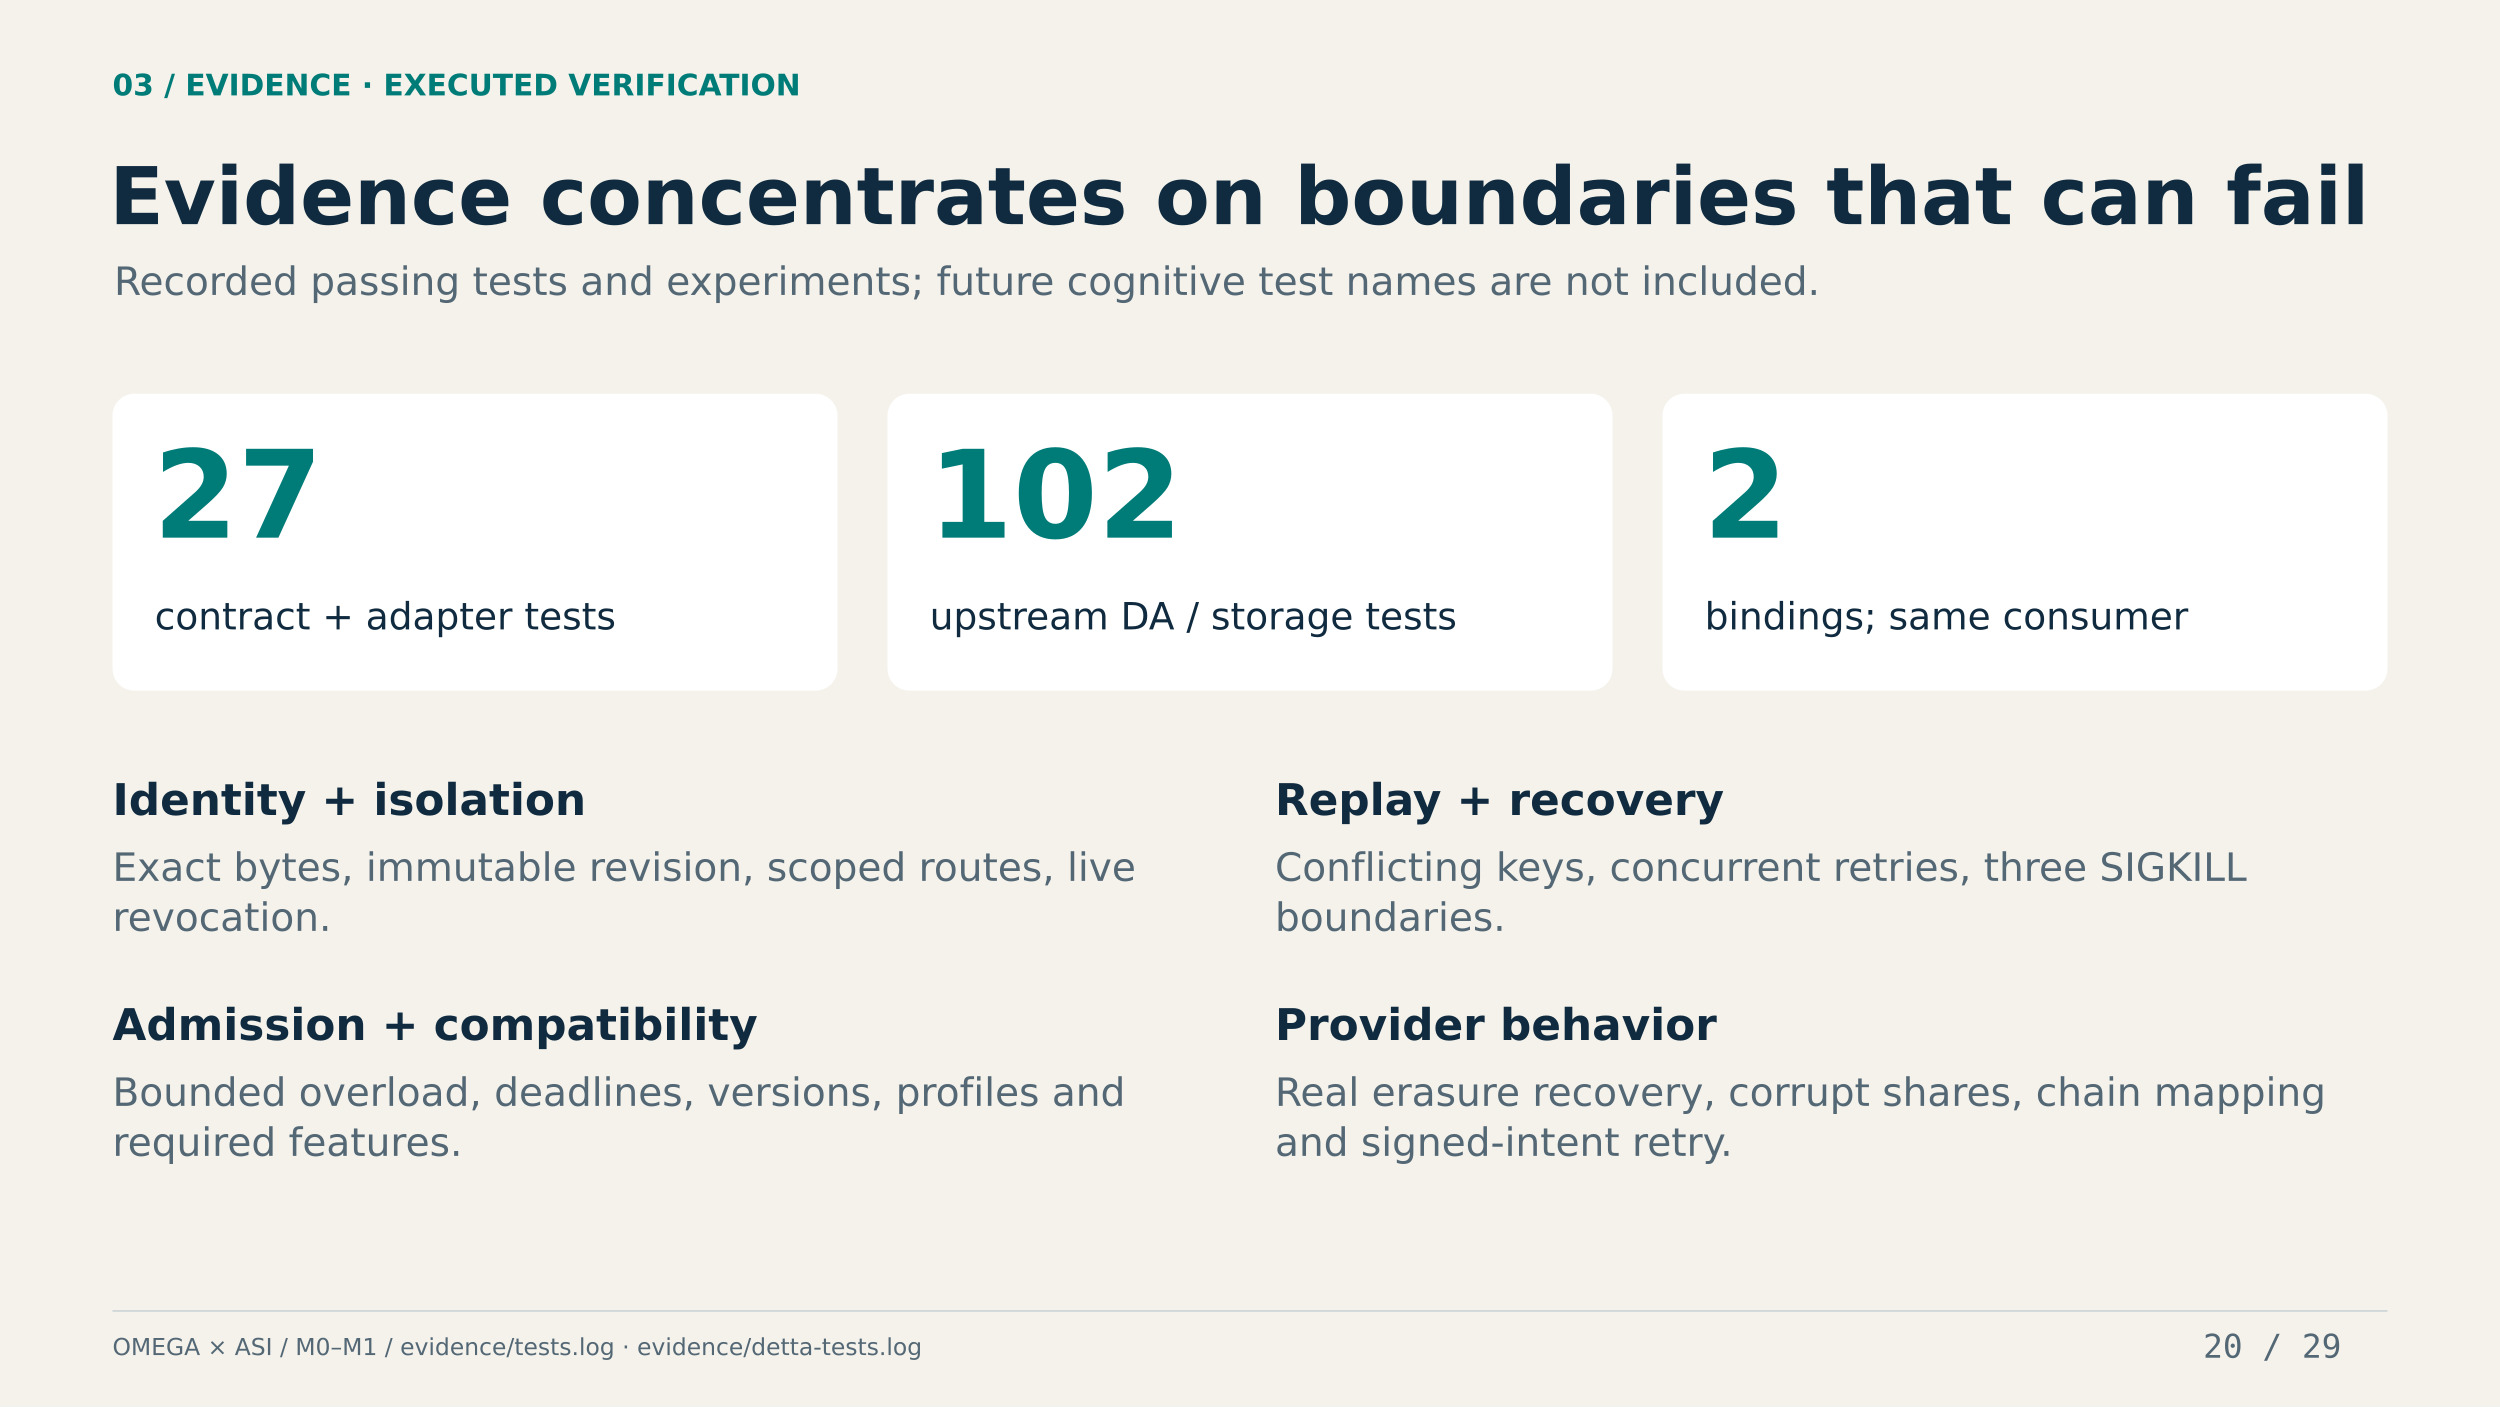
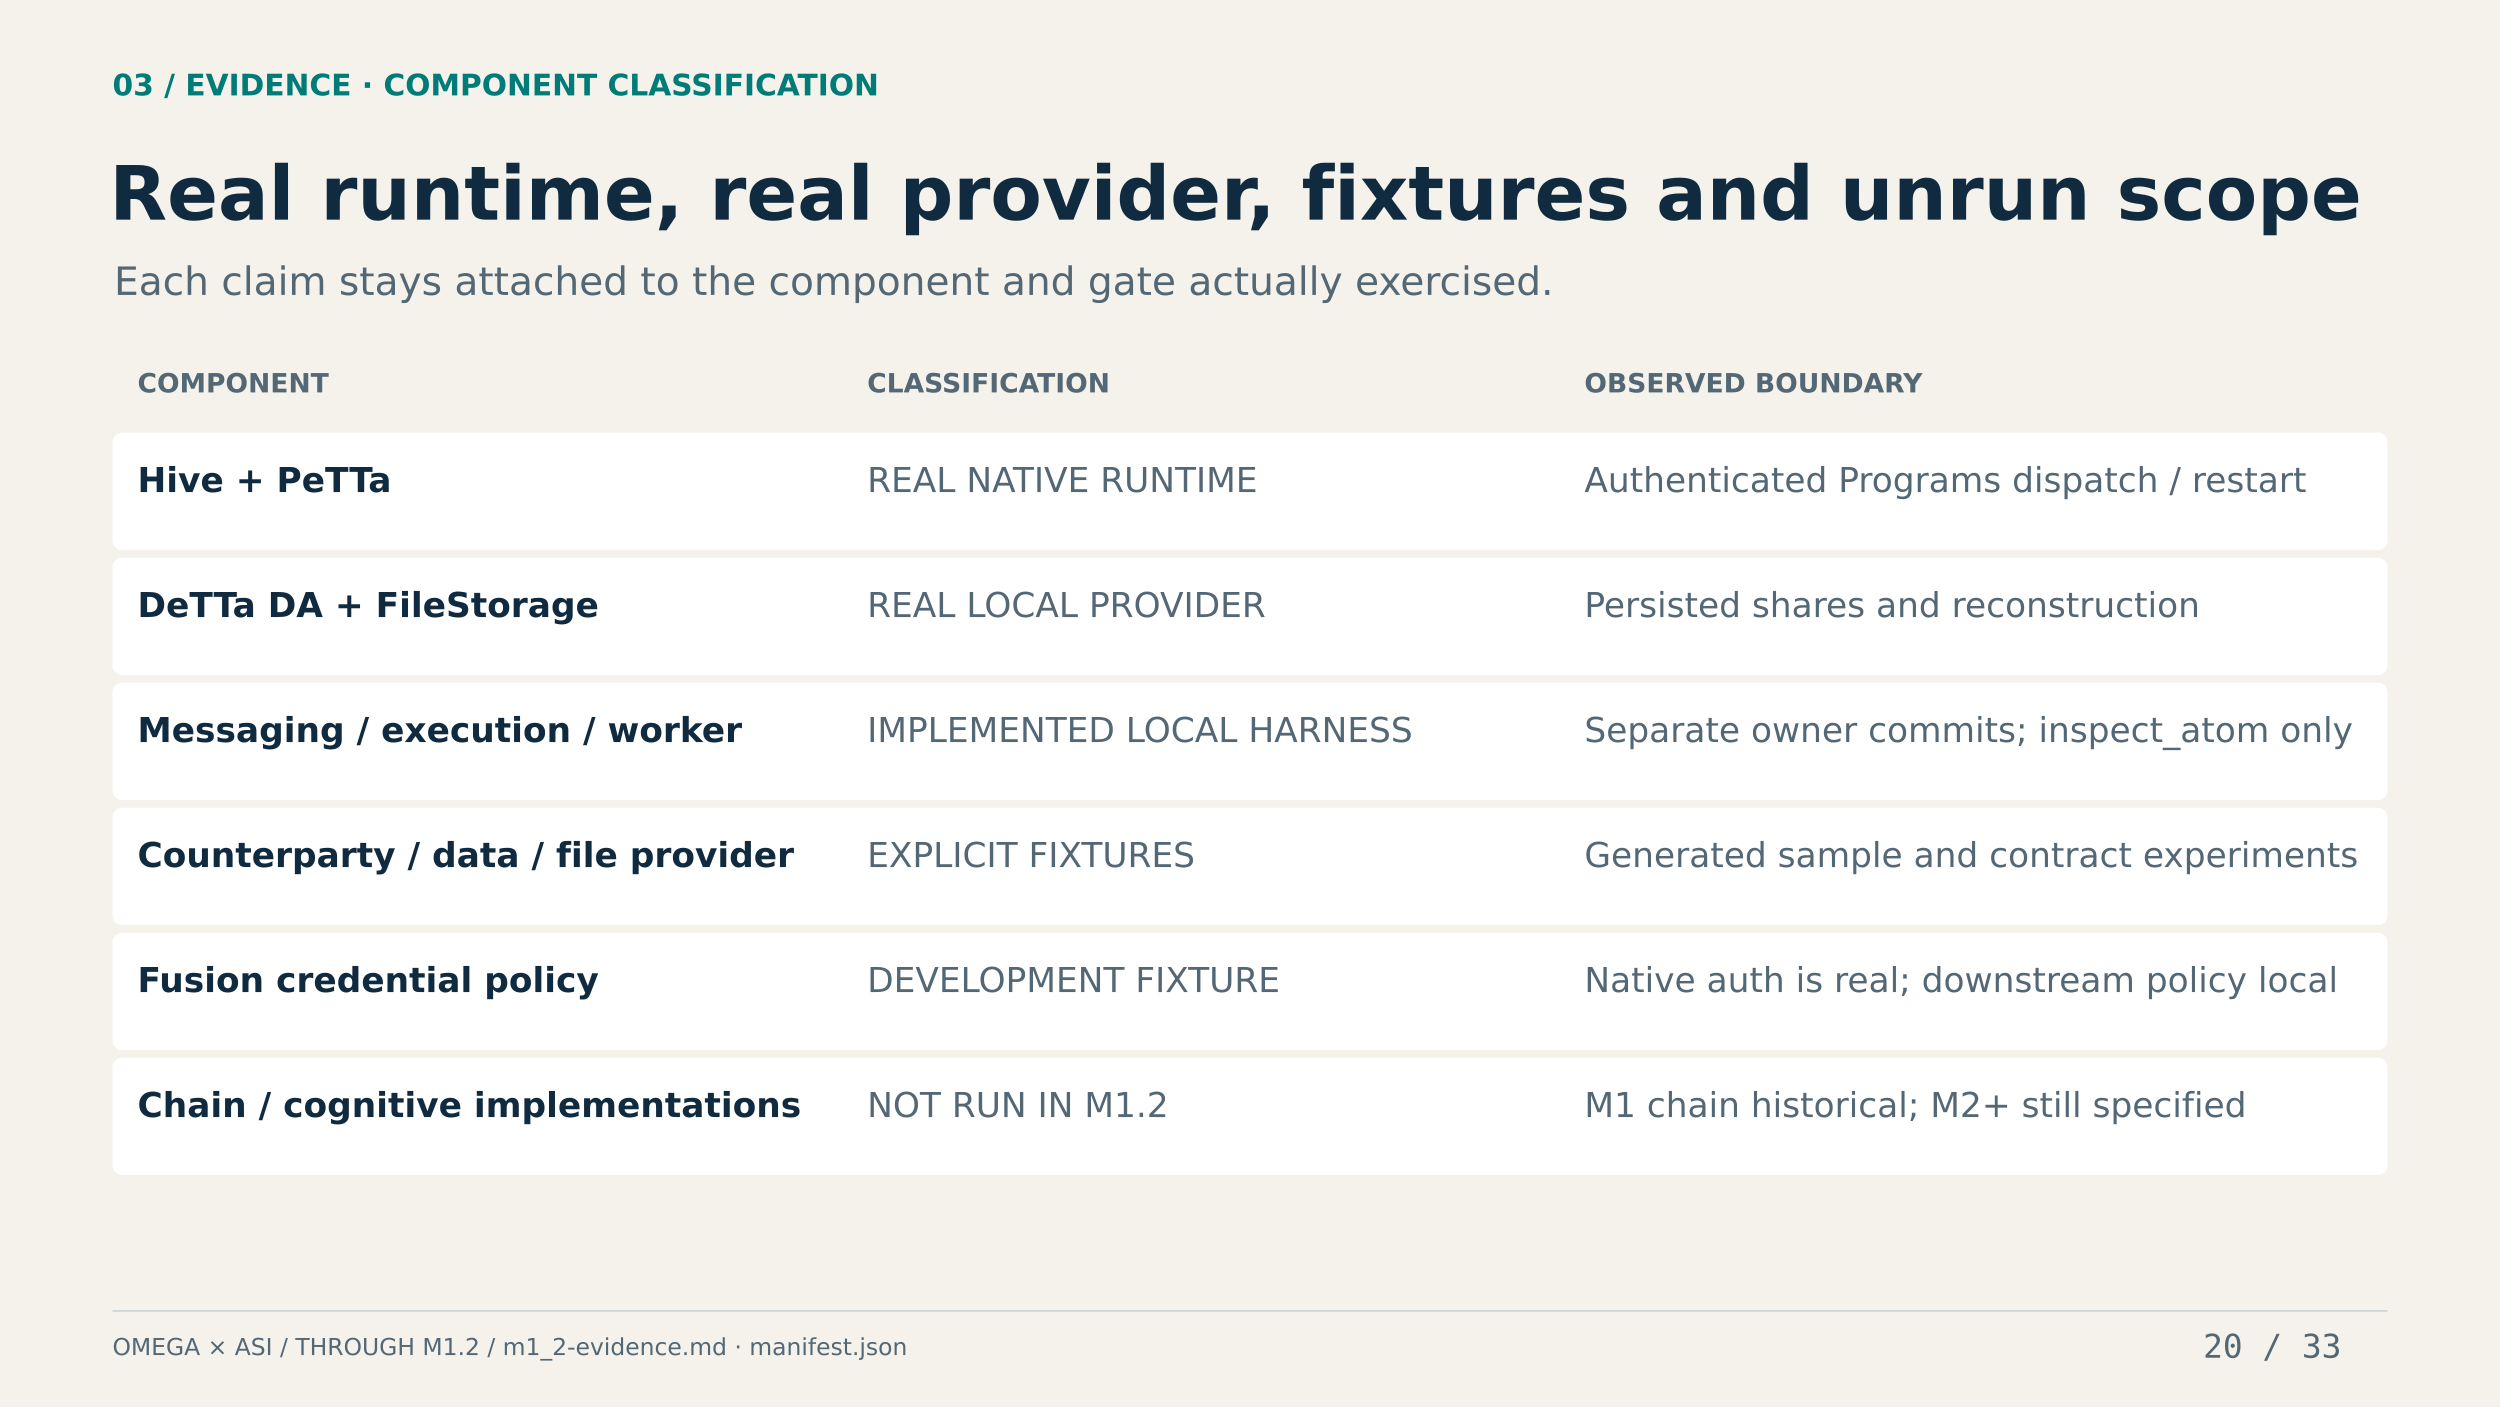
<svg xmlns="http://www.w3.org/2000/svg" width="1600" height="900" viewBox="0 0 1600 900" role="img" aria-labelledby="title desc">
  <rect width="1600" height="900" fill="#F4F2EB" />
-   <text x="72" y="61.05" font-family="DejaVu Sans" font-size="19" font-weight="700" fill="#007C78">03 / EVIDENCE · EXECUTED VERIFICATION</text>
-   <text x="70" y="143.45" font-family="DejaVu Sans" font-size="51" font-weight="700" fill="#102B3F">Evidence concentrates on boundaries that can fail</text>
-   <text x="73" y="188.75" font-family="DejaVu Sans" font-size="25" font-weight="400" fill="#536775">Recorded passing tests and experiments; future cognitive test names are not included.</text>
-   <rect x="72" y="252" width="464" height="190" rx="14" fill="#FFFFFF" />
-   <text x="98" y="344.1" font-family="DejaVu Sans" font-size="78" font-weight="700" fill="#007C78">27</text>
-   <text x="99" y="402.8" font-family="DejaVu Sans" font-size="24" font-weight="400" fill="#102B3F">contract + adapter tests</text>
-   <rect x="568" y="252" width="464" height="190" rx="14" fill="#FFFFFF" />
-   <text x="594" y="344.1" font-family="DejaVu Sans" font-size="78" font-weight="700" fill="#007C78">102</text>
-   <text x="595" y="402.8" font-family="DejaVu Sans" font-size="24" font-weight="400" fill="#102B3F">upstream DA / storage tests</text>
-   <rect x="1064" y="252" width="464" height="190" rx="14" fill="#FFFFFF" />
-   <text x="1090" y="344.1" font-family="DejaVu Sans" font-size="78" font-weight="700" fill="#007C78">2</text>
-   <text x="1091" y="402.8" font-family="DejaVu Sans" font-size="24" font-weight="400" fill="#102B3F">bindings; same consumer</text>
-   <text x="72" y="521.6" font-family="DejaVu Sans" font-size="28" font-weight="700" fill="#102B3F">Identity + isolation</text>
-   <text x="72" y="563.75" font-family="DejaVu Sans" font-size="25" font-weight="400" fill="#536775">Exact bytes, immutable revision, scoped routes, live</text>
-   <text x="72" y="595.75" font-family="DejaVu Sans" font-size="25" font-weight="400" fill="#536775">revocation.</text>
-   <text x="816" y="521.6" font-family="DejaVu Sans" font-size="28" font-weight="700" fill="#102B3F">Replay + recovery</text>
-   <text x="816" y="563.75" font-family="DejaVu Sans" font-size="25" font-weight="400" fill="#536775">Conflicting keys, concurrent retries, three SIGKILL</text>
-   <text x="816" y="595.75" font-family="DejaVu Sans" font-size="25" font-weight="400" fill="#536775">boundaries.</text>
-   <text x="72" y="665.6" font-family="DejaVu Sans" font-size="28" font-weight="700" fill="#102B3F">Admission + compatibility</text>
-   <text x="72" y="707.75" font-family="DejaVu Sans" font-size="25" font-weight="400" fill="#536775">Bounded overload, deadlines, versions, profiles and</text>
-   <text x="72" y="739.75" font-family="DejaVu Sans" font-size="25" font-weight="400" fill="#536775">required features.</text>
-   <text x="816" y="665.6" font-family="DejaVu Sans" font-size="28" font-weight="700" fill="#102B3F">Provider behavior</text>
-   <text x="816" y="707.75" font-family="DejaVu Sans" font-size="25" font-weight="400" fill="#536775">Real erasure recovery, corrupt shares, chain mapping</text>
-   <text x="816" y="739.75" font-family="DejaVu Sans" font-size="25" font-weight="400" fill="#536775">and signed-intent retry.</text>
+   <text x="72" y="61.05" font-family="DejaVu Sans" font-size="19" font-weight="700" fill="#007C78">03 / EVIDENCE · COMPONENT CLASSIFICATION</text>
+   <text x="70" y="140.6" font-family="DejaVu Sans" font-size="48" font-weight="700" fill="#102B3F">Real runtime, real provider, fixtures and unrun scope</text>
+   <text x="73" y="188.75" font-family="DejaVu Sans" font-size="25" font-weight="400" fill="#536775">Each claim stays attached to the component and gate actually exercised.</text>
+   <text x="88" y="251.15" font-family="DejaVu Sans" font-size="17" font-weight="700" fill="#536775">COMPONENT</text>
+   <text x="555" y="251.15" font-family="DejaVu Sans" font-size="17" font-weight="700" fill="#536775">CLASSIFICATION</text>
+   <text x="1014" y="251.15" font-family="DejaVu Sans" font-size="17" font-weight="700" fill="#536775">OBSERVED BOUNDARY</text>
+   <rect x="72" y="277" width="1456" height="75" rx="6" fill="#FFFFFF" />
+   <text x="88" y="314.9" font-family="DejaVu Sans" font-size="22" font-weight="700" fill="#102B3F">Hive + PeTTa</text>
+   <text x="555" y="314.9" font-family="DejaVu Sans" font-size="22" font-weight="400" fill="#536775">REAL NATIVE RUNTIME</text>
+   <text x="1014" y="314.9" font-family="DejaVu Sans" font-size="22" font-weight="400" fill="#536775">Authenticated Programs dispatch / restart</text>
+   <rect x="72" y="357" width="1456" height="75" rx="6" fill="#FFFFFF" />
+   <text x="88" y="394.9" font-family="DejaVu Sans" font-size="22" font-weight="700" fill="#102B3F">DeTTa DA + FileStorage</text>
+   <text x="555" y="394.9" font-family="DejaVu Sans" font-size="22" font-weight="400" fill="#536775">REAL LOCAL PROVIDER</text>
+   <text x="1014" y="394.9" font-family="DejaVu Sans" font-size="22" font-weight="400" fill="#536775">Persisted shares and reconstruction</text>
+   <rect x="72" y="437" width="1456" height="75" rx="6" fill="#FFFFFF" />
+   <text x="88" y="474.9" font-family="DejaVu Sans" font-size="22" font-weight="700" fill="#102B3F">Messaging / execution / worker</text>
+   <text x="555" y="474.9" font-family="DejaVu Sans" font-size="22" font-weight="400" fill="#536775">IMPLEMENTED LOCAL HARNESS</text>
+   <text x="1014" y="474.9" font-family="DejaVu Sans" font-size="22" font-weight="400" fill="#536775">Separate owner commits; inspect_atom only</text>
+   <rect x="72" y="517" width="1456" height="75" rx="6" fill="#FFFFFF" />
+   <text x="88" y="554.9" font-family="DejaVu Sans" font-size="22" font-weight="700" fill="#102B3F">Counterparty / data / file provider</text>
+   <text x="555" y="554.9" font-family="DejaVu Sans" font-size="22" font-weight="400" fill="#536775">EXPLICIT FIXTURES</text>
+   <text x="1014" y="554.9" font-family="DejaVu Sans" font-size="22" font-weight="400" fill="#536775">Generated sample and contract experiments</text>
+   <rect x="72" y="597" width="1456" height="75" rx="6" fill="#FFFFFF" />
+   <text x="88" y="634.9" font-family="DejaVu Sans" font-size="22" font-weight="700" fill="#102B3F">Fusion credential policy</text>
+   <text x="555" y="634.9" font-family="DejaVu Sans" font-size="22" font-weight="400" fill="#536775">DEVELOPMENT FIXTURE</text>
+   <text x="1014" y="634.9" font-family="DejaVu Sans" font-size="22" font-weight="400" fill="#536775">Native auth is real; downstream policy local</text>
+   <rect x="72" y="677" width="1456" height="75" rx="6" fill="#FFFFFF" />
+   <text x="88" y="714.9" font-family="DejaVu Sans" font-size="22" font-weight="700" fill="#102B3F">Chain / cognitive implementations</text>
+   <text x="555" y="714.9" font-family="DejaVu Sans" font-size="22" font-weight="400" fill="#536775">NOT RUN IN M1.2</text>
+   <text x="1014" y="714.9" font-family="DejaVu Sans" font-size="22" font-weight="400" fill="#536775">M1 chain historical; M2+ still specified</text>
  <line x1="72" y1="839" x2="1528" y2="839" stroke="#C9D2D4" stroke-width="1" />
-   <text x="72" y="867.25" font-family="DejaVu Sans" font-size="15" font-weight="400" fill="#536775">OMEGA × ASI / M0–M1 / evidence/tests.log · evidence/detta-tests.log</text>
-   <text x="1410" y="868.95" font-family="DejaVu Sans Mono" font-size="21" font-weight="400" fill="#536775">20 / 29</text>
+   <text x="72" y="867.25" font-family="DejaVu Sans" font-size="15" font-weight="400" fill="#536775">OMEGA × ASI / THROUGH M1.2 / m1_2-evidence.md · manifest.json</text>
+   <text x="1410" y="868.95" font-family="DejaVu Sans Mono" font-size="21" font-weight="400" fill="#536775">20 / 33</text>
</svg>
